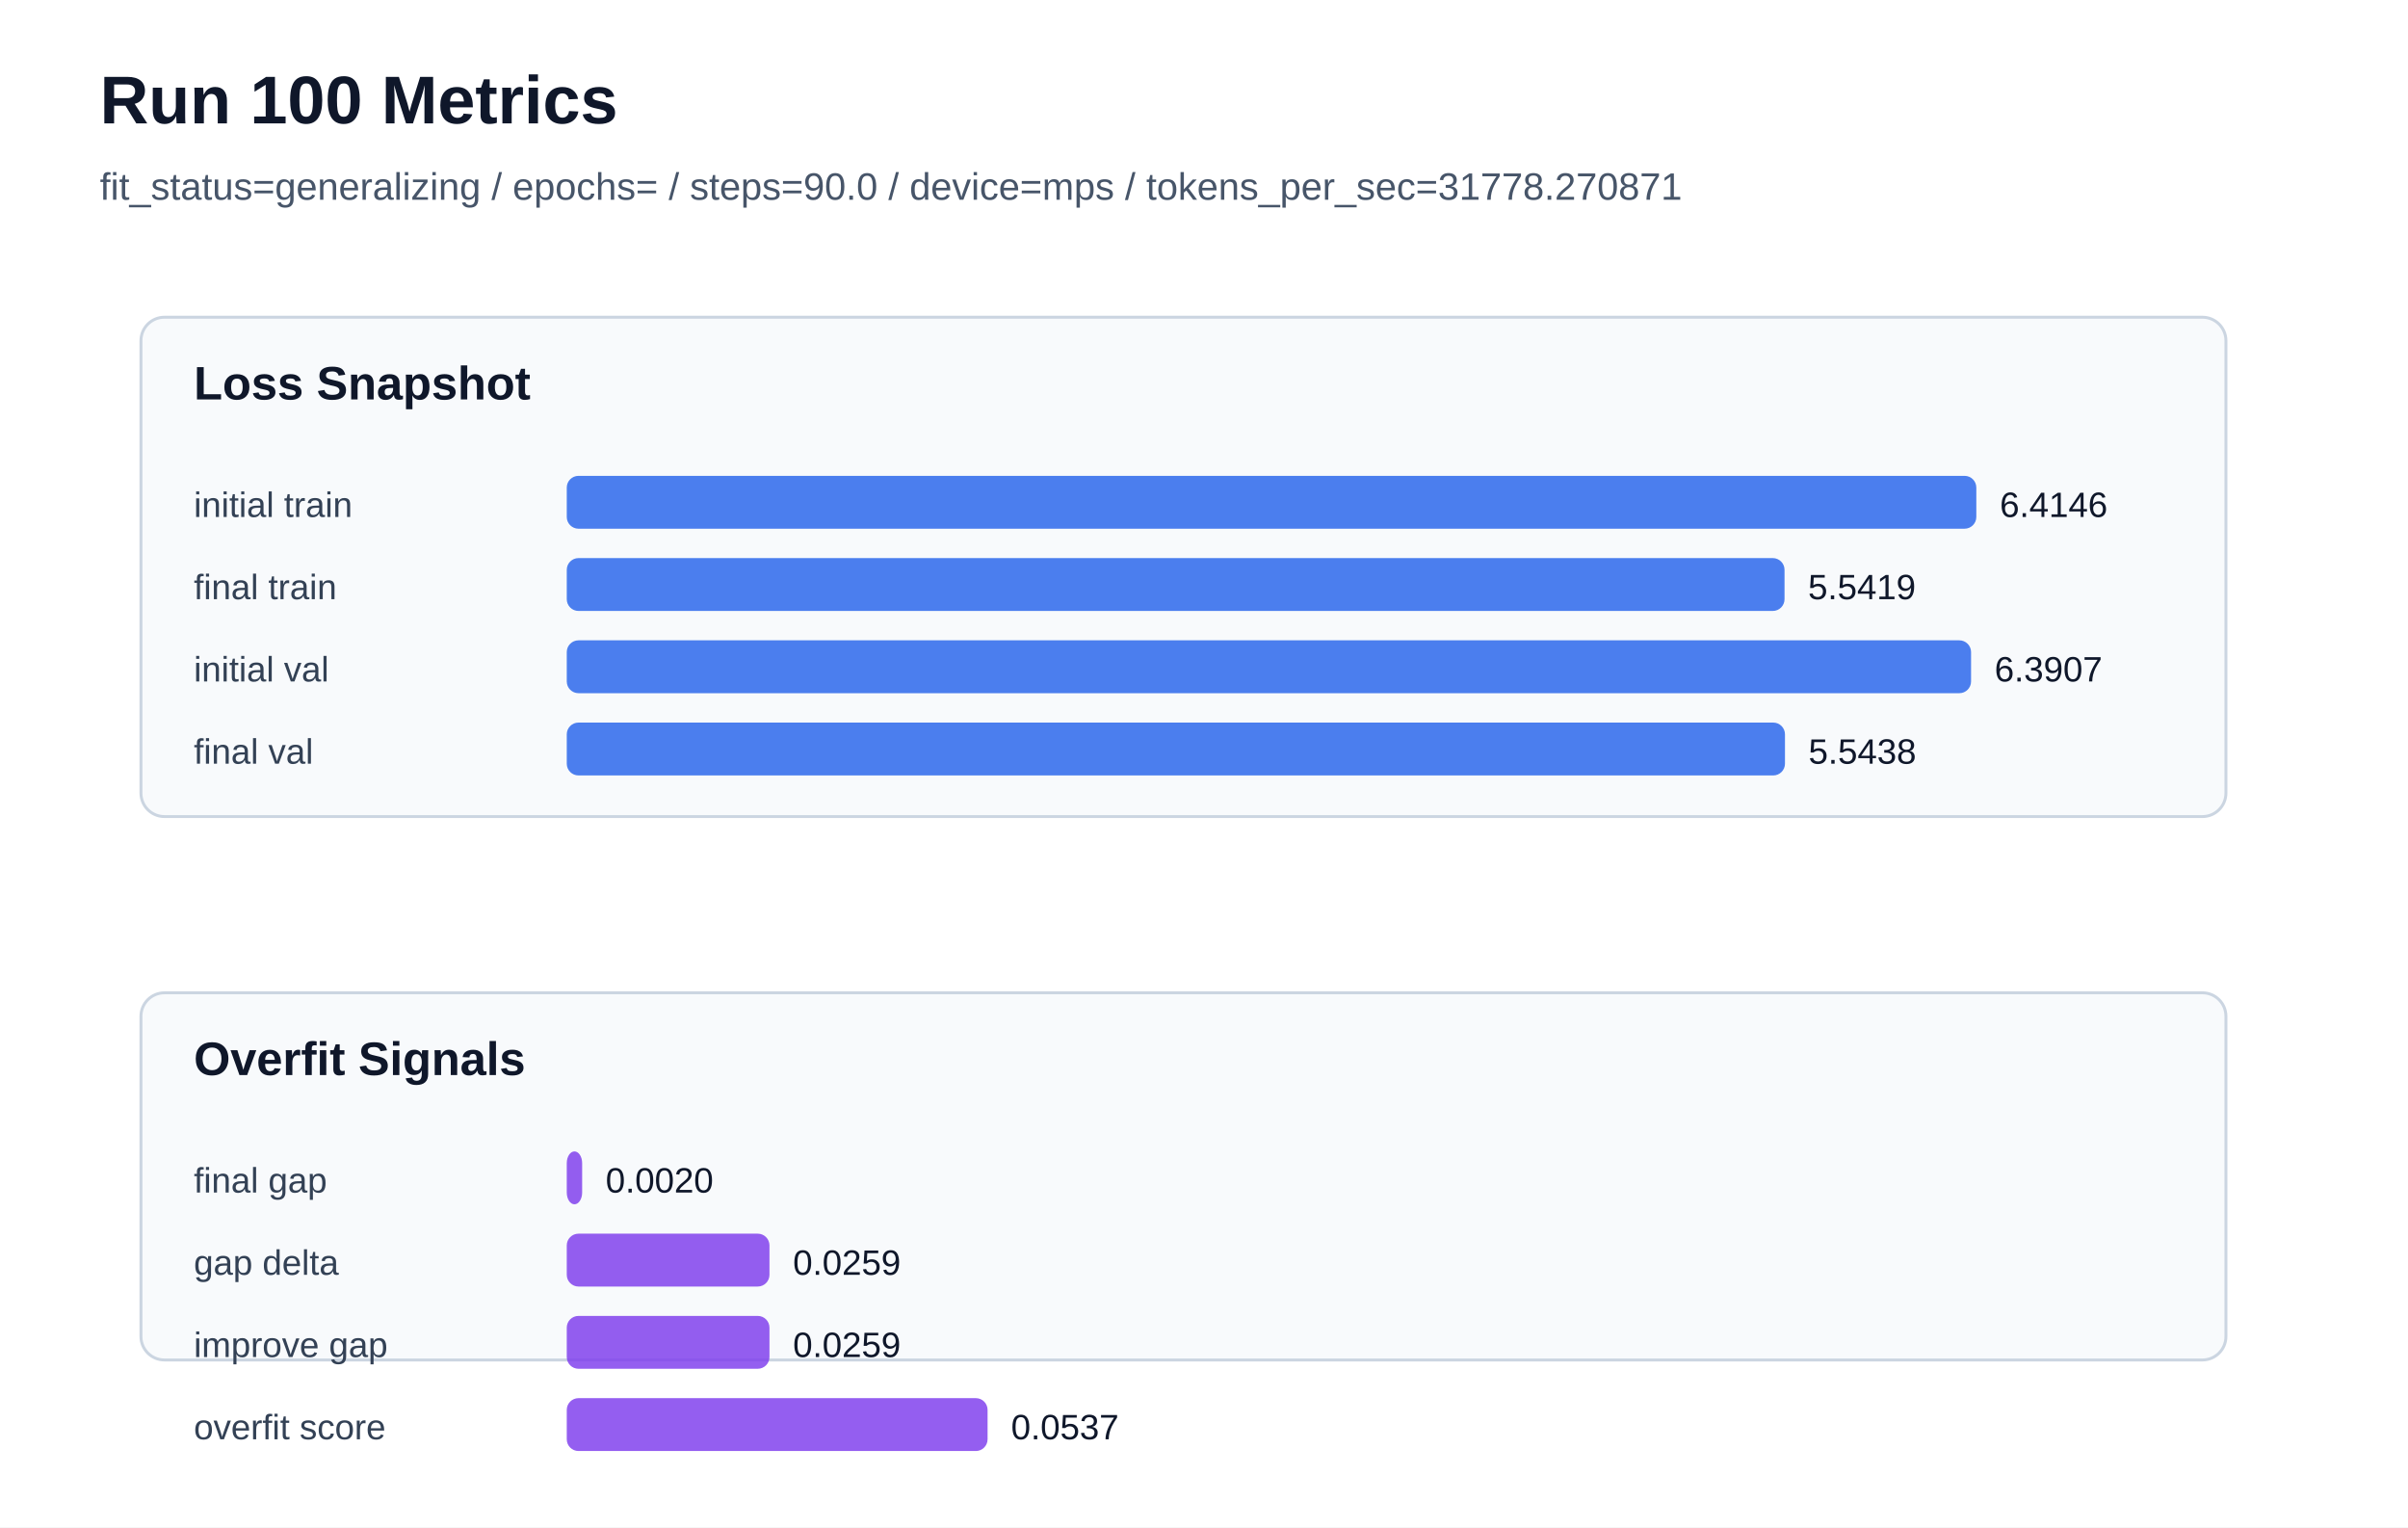
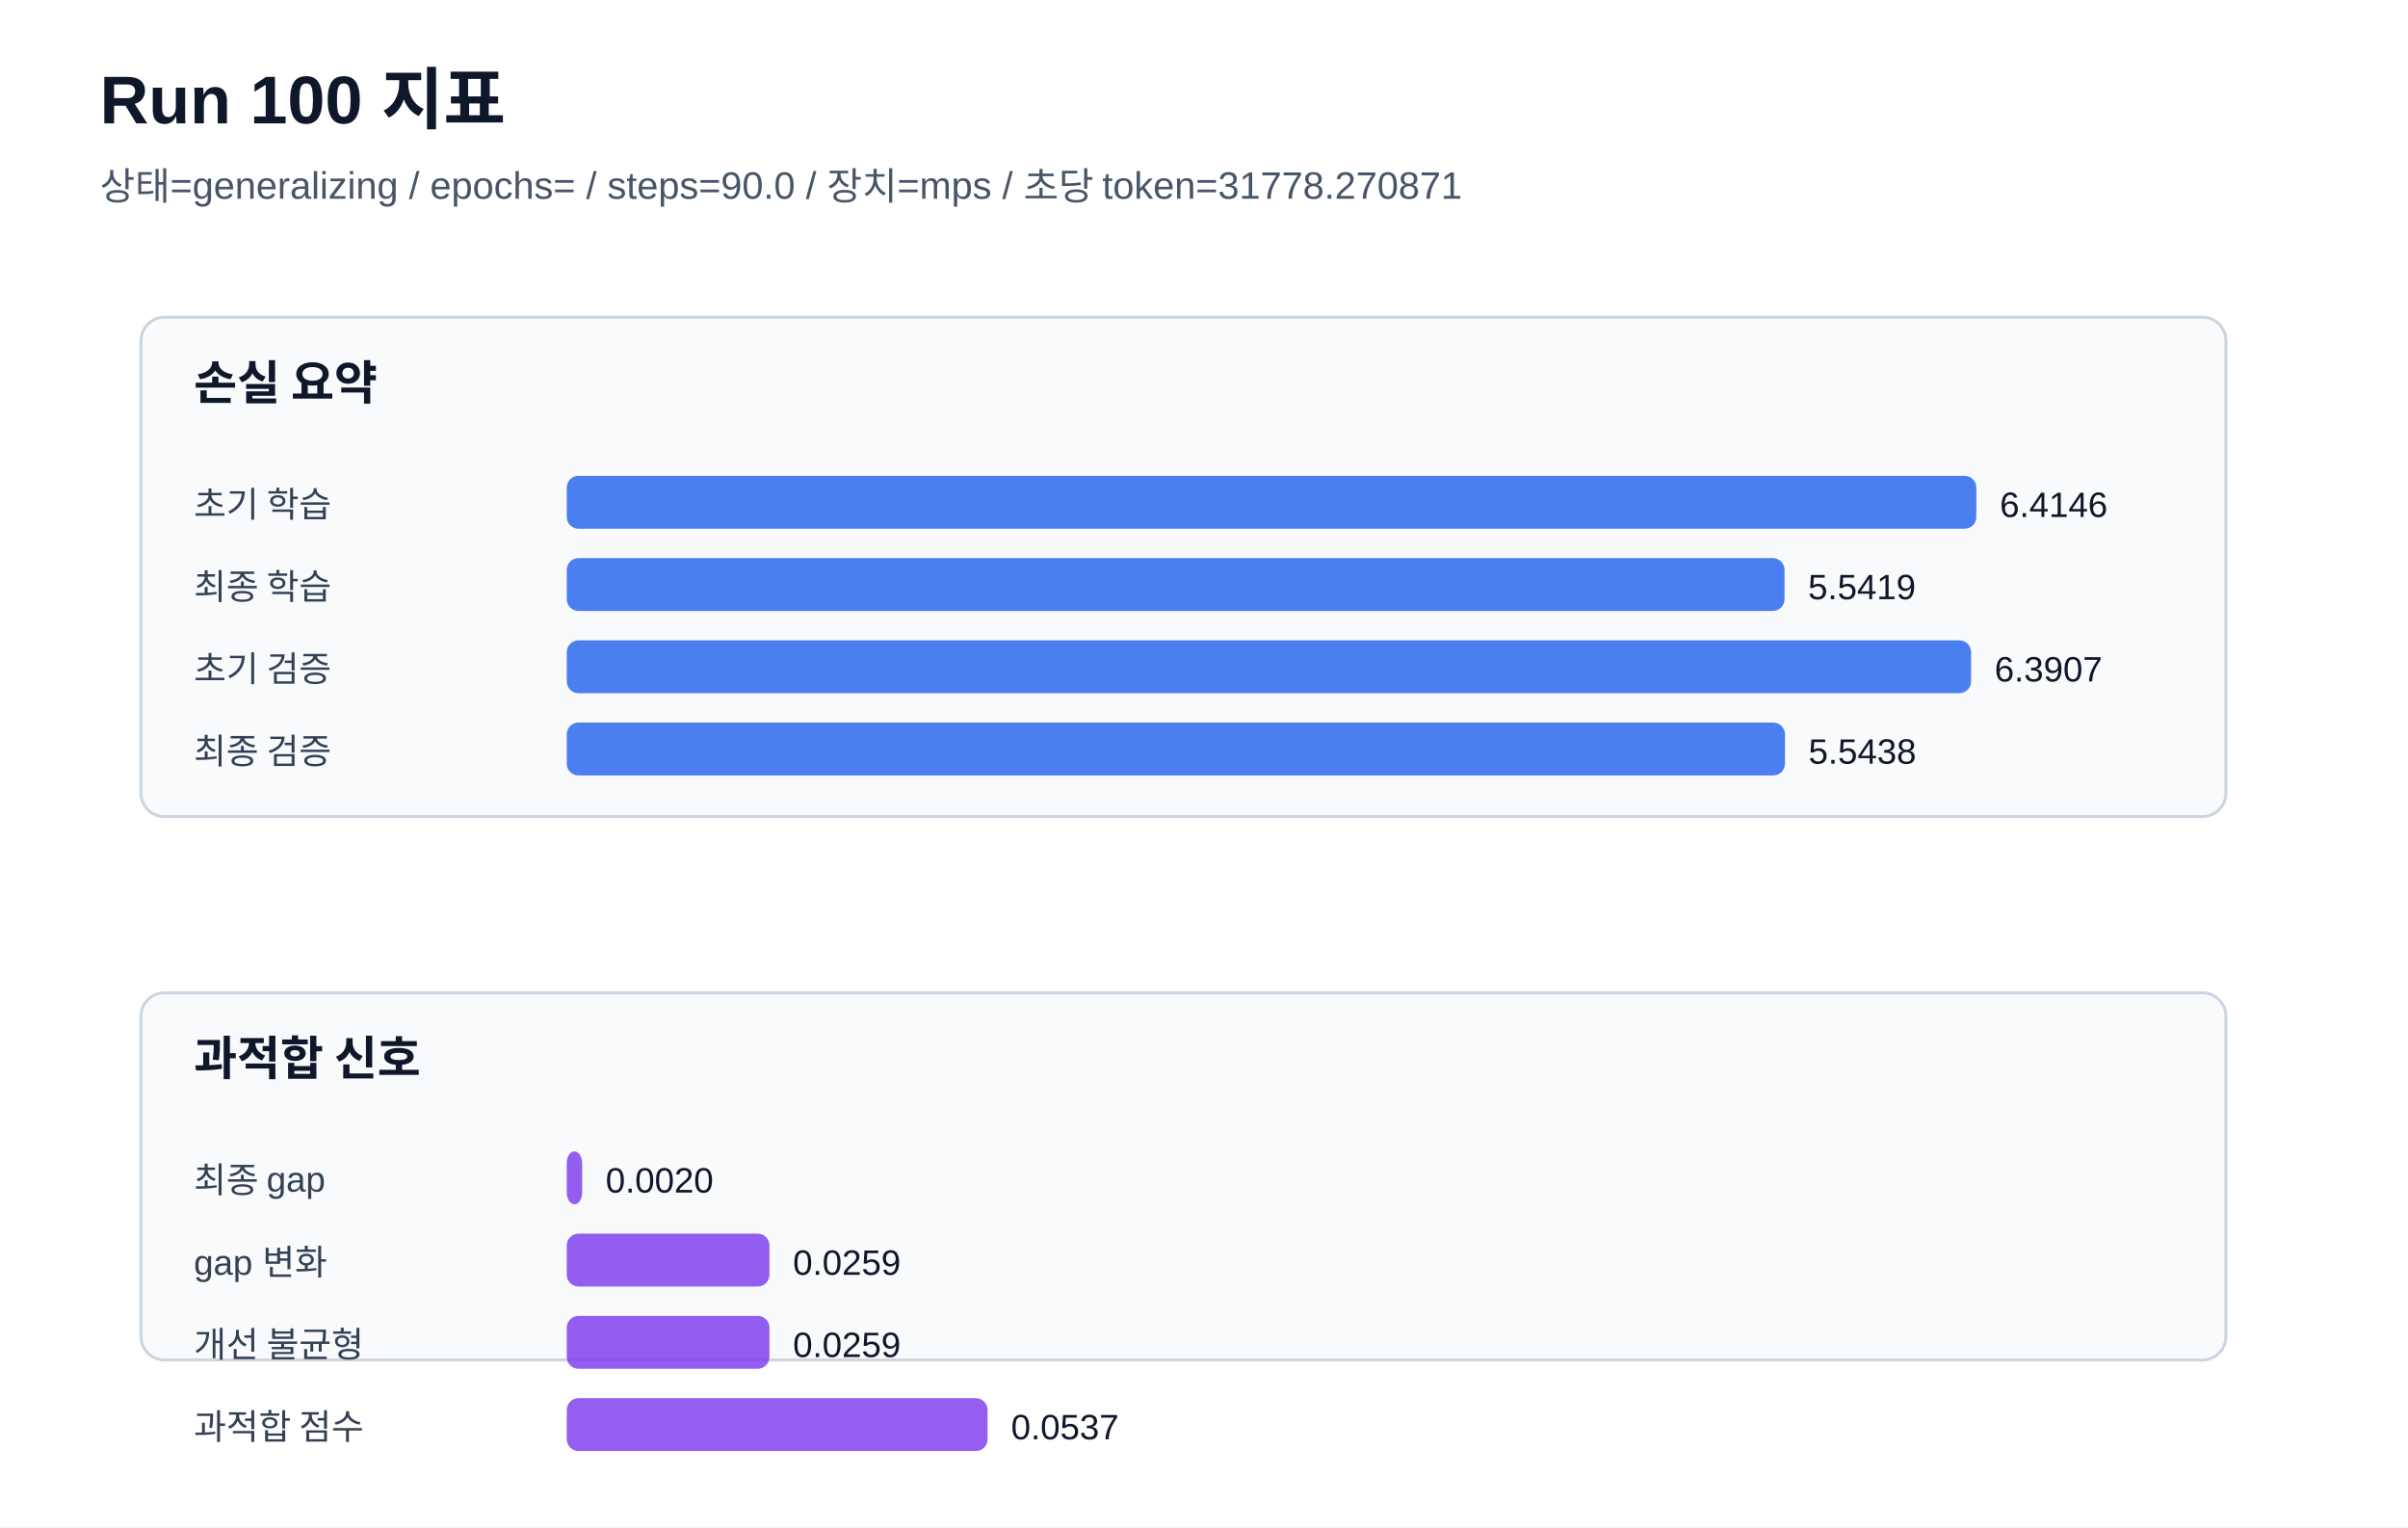
<svg xmlns="http://www.w3.org/2000/svg" width="820" height="520" viewBox="0 0 820 520" role="img">
  <rect width="100%" height="100%" fill="#ffffff" />
-   <text x="34.00" y="42.00" font-family="Arial, sans-serif" font-size="23" font-weight="700" fill="#0f172a">Run 100 Metrics</text>
-   <text x="34.00" y="68.00" font-family="Arial, sans-serif" font-size="13" font-weight="400" fill="#475569">fit_status=generalizing / epochs= / steps=90.0 / device=mps / tokens_per_sec=31778.270871</text>
+   <text x="34.00" y="42.00" font-family="Arial, sans-serif" font-size="23" font-weight="700" fill="#0f172a">Run 100 지표</text>
+   <text x="34.00" y="68.00" font-family="Arial, sans-serif" font-size="13" font-weight="400" fill="#475569">상태=generalizing / epochs= / steps=90.0 / 장치=mps / 초당 token=31778.270871</text>
  <rect x="48" y="108" width="710" height="170" rx="8" fill="#f8fafc" stroke="#cbd5e1" />
-   <text x="66.00" y="136.00" font-family="Arial, sans-serif" font-size="16" font-weight="700" fill="#0f172a">Loss Snapshot</text>
-   <text x="66.00" y="176.00" font-family="Arial, sans-serif" font-size="12" font-weight="400" fill="#334155">initial train</text>
+   <text x="66.00" y="136.00" font-family="Arial, sans-serif" font-size="16" font-weight="700" fill="#0f172a">손실 요약</text>
+   <text x="66.00" y="176.00" font-family="Arial, sans-serif" font-size="12" font-weight="400" fill="#334155">초기 학습</text>
  <rect x="193" y="162" width="480.00" height="18" rx="4" fill="#2563eb" opacity="0.82" />
  <text x="681.00" y="176.00" font-family="Arial, sans-serif" font-size="12" font-weight="400" fill="#0f172a">6.4146</text>
-   <text x="66.00" y="204.00" font-family="Arial, sans-serif" font-size="12" font-weight="400" fill="#334155">final train</text>
+   <text x="66.00" y="204.00" font-family="Arial, sans-serif" font-size="12" font-weight="400" fill="#334155">최종 학습</text>
  <rect x="193" y="190" width="414.69" height="18" rx="4" fill="#2563eb" opacity="0.82" />
  <text x="615.69" y="204.00" font-family="Arial, sans-serif" font-size="12" font-weight="400" fill="#0f172a">5.5419</text>
-   <text x="66.00" y="232.00" font-family="Arial, sans-serif" font-size="12" font-weight="400" fill="#334155">initial val</text>
+   <text x="66.00" y="232.00" font-family="Arial, sans-serif" font-size="12" font-weight="400" fill="#334155">초기 검증</text>
  <rect x="193" y="218" width="478.21" height="18" rx="4" fill="#2563eb" opacity="0.82" />
  <text x="679.21" y="232.00" font-family="Arial, sans-serif" font-size="12" font-weight="400" fill="#0f172a">6.3907</text>
-   <text x="66.00" y="260.00" font-family="Arial, sans-serif" font-size="12" font-weight="400" fill="#334155">final val</text>
+   <text x="66.00" y="260.00" font-family="Arial, sans-serif" font-size="12" font-weight="400" fill="#334155">최종 검증</text>
  <rect x="193" y="246" width="414.84" height="18" rx="4" fill="#2563eb" opacity="0.82" />
  <text x="615.84" y="260.00" font-family="Arial, sans-serif" font-size="12" font-weight="400" fill="#0f172a">5.5438</text>
  <rect x="48" y="338" width="710" height="125" rx="8" fill="#f8fafc" stroke="#cbd5e1" />
-   <text x="66.00" y="366.00" font-family="Arial, sans-serif" font-size="16" font-weight="700" fill="#0f172a">Overfit Signals</text>
-   <text x="66.00" y="406.00" font-family="Arial, sans-serif" font-size="12" font-weight="400" fill="#334155">final gap</text>
+   <text x="66.00" y="366.00" font-family="Arial, sans-serif" font-size="16" font-weight="700" fill="#0f172a">과적합 신호</text>
+   <text x="66.00" y="406.00" font-family="Arial, sans-serif" font-size="12" font-weight="400" fill="#334155">최종 gap</text>
  <rect x="193" y="392" width="5.24" height="18" rx="4" fill="#7c3aed" opacity="0.82" />
  <text x="206.24" y="406.00" font-family="Arial, sans-serif" font-size="12" font-weight="400" fill="#0f172a">0.0020</text>
-   <text x="66.00" y="434.00" font-family="Arial, sans-serif" font-size="12" font-weight="400" fill="#334155">gap delta</text>
+   <text x="66.00" y="434.00" font-family="Arial, sans-serif" font-size="12" font-weight="400" fill="#334155">gap 변화</text>
  <rect x="193" y="420" width="69.03" height="18" rx="4" fill="#7c3aed" opacity="0.82" />
  <text x="270.03" y="434.00" font-family="Arial, sans-serif" font-size="12" font-weight="400" fill="#0f172a">0.0259</text>
-   <text x="66.00" y="462.00" font-family="Arial, sans-serif" font-size="12" font-weight="400" fill="#334155">improve gap</text>
+   <text x="66.00" y="462.00" font-family="Arial, sans-serif" font-size="12" font-weight="400" fill="#334155">개선 불균형</text>
  <rect x="193" y="448" width="69.03" height="18" rx="4" fill="#7c3aed" opacity="0.82" />
  <text x="270.03" y="462.00" font-family="Arial, sans-serif" font-size="12" font-weight="400" fill="#0f172a">0.0259</text>
-   <text x="66.00" y="490.00" font-family="Arial, sans-serif" font-size="12" font-weight="400" fill="#334155">overfit score</text>
+   <text x="66.00" y="490.00" font-family="Arial, sans-serif" font-size="12" font-weight="400" fill="#334155">과적합 점수</text>
  <rect x="193" y="476" width="143.30" height="18" rx="4" fill="#7c3aed" opacity="0.82" />
  <text x="344.30" y="490.00" font-family="Arial, sans-serif" font-size="12" font-weight="400" fill="#0f172a">0.0537</text>
</svg>
